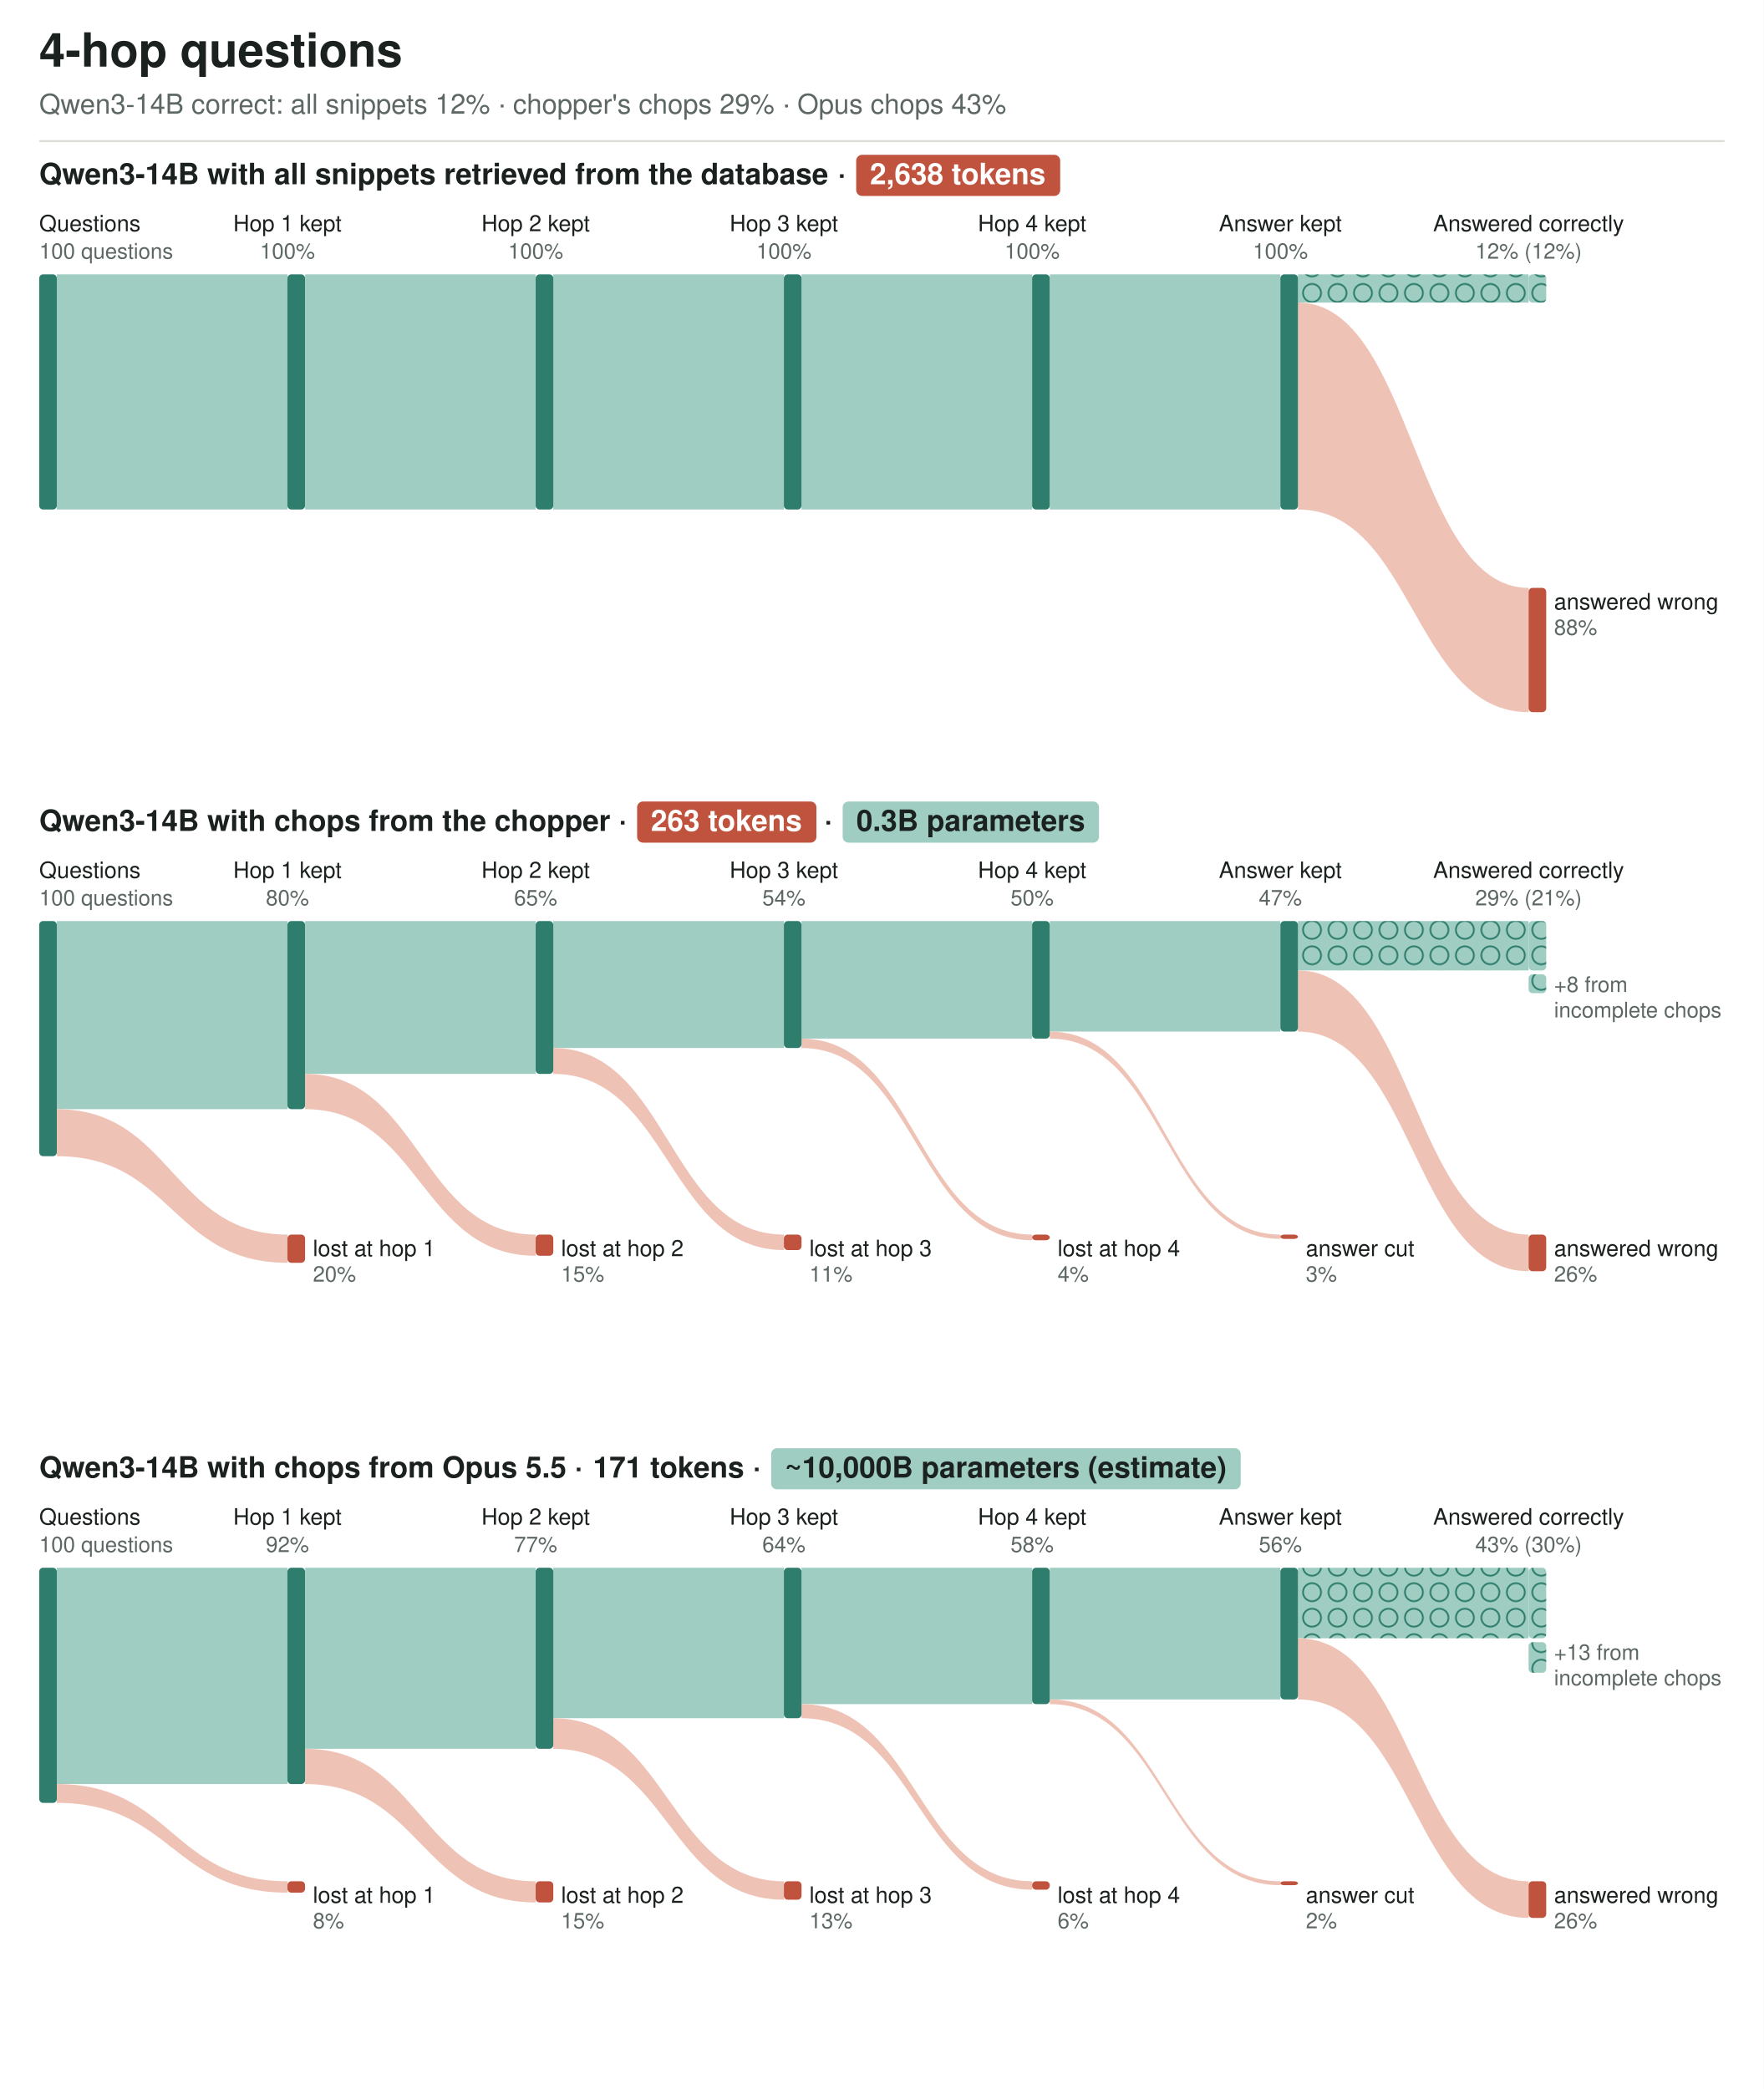
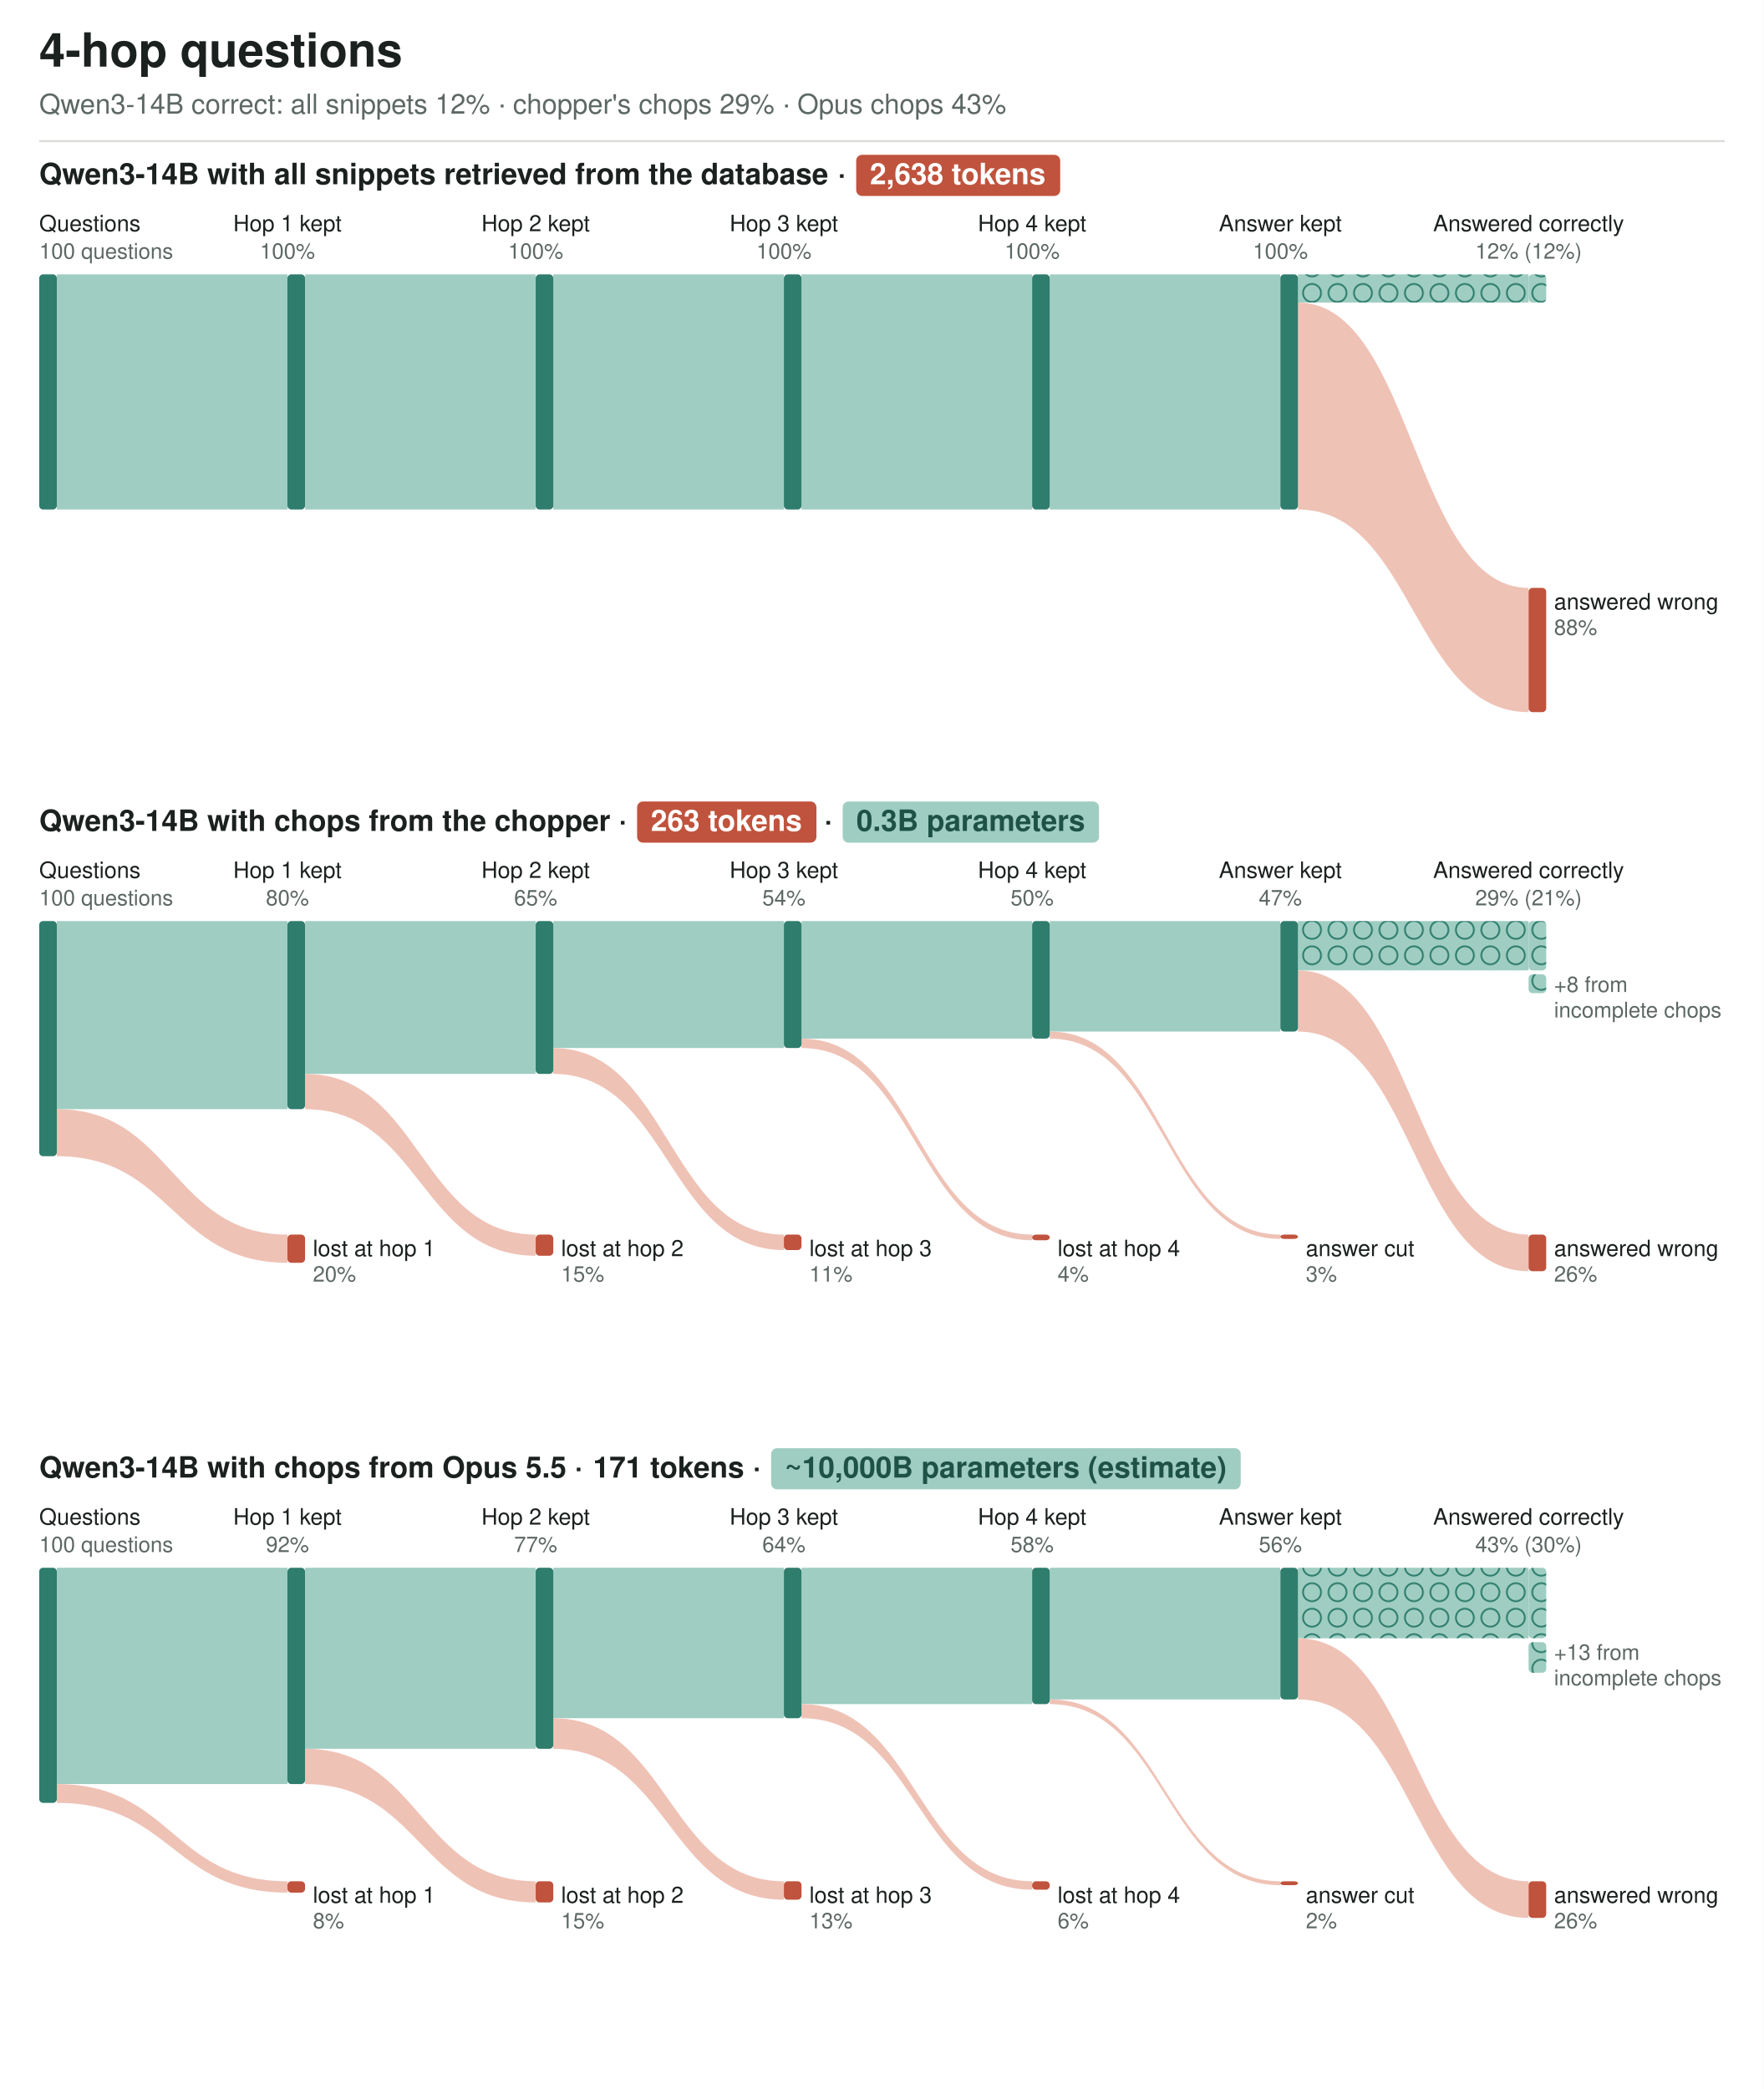
<svg xmlns="http://www.w3.org/2000/svg" viewBox="0 0 900 1066" width="900" font-family="Helvetica, Arial, sans-serif">
  <rect width="100%" height="100%" fill="#ffffff" />
  <defs>
    <pattern id="dots" width="13" height="13" patternUnits="userSpaceOnUse">
      <rect width="13" height="13" fill="#9fcdc2" />
      <circle cx="6.5" cy="6.5" r="4.6" fill="none" stroke="#2f7d6d" stroke-width="0.9" />
    </pattern>
  </defs>
  <text x="20" y="34" font-size="24" font-weight="700" fill="#1b211f">4-hop questions</text>
  <text x="20" y="58" font-size="14" fill="#5d6863">Qwen3-14B correct: all snippets 12% · chopper's chops 29% · Opus chops 43%</text>
  <line x1="20" y1="72" x2="880" y2="72" stroke="#d9ddd6" />
  <text x="20.0" y="94" font-size="15" font-weight="700" fill="#1b211f" xml:space="preserve">Qwen3-14B with all snippets retrieved from the database</text>
  <text x="423.5" y="94" font-size="15" font-weight="700" fill="#1b211f" xml:space="preserve"> · </text>
  <rect x="436.9" y="79" width="104.1" height="21" rx="3" fill="#c0533d" />
  <text x="443.9" y="94" font-size="15" font-weight="700" fill="#ffffff">2,638 tokens</text>
  <path d="M29.0,140.0 C87.8,140.0 87.8,140.0 146.7,140.0 L146.7,260.0 C87.8,260.0 87.8,260.0 29.0,260.0 Z" fill="#9fcdc2" />
  <path d="M155.7,140.0 C214.5,140.0 214.5,140.0 273.3,140.0 L273.3,260.0 C214.5,260.0 214.5,260.0 155.7,260.0 Z" fill="#9fcdc2" />
  <path d="M282.3,140.0 C341.2,140.0 341.2,140.0 400.0,140.0 L400.0,260.0 C341.2,260.0 341.2,260.0 282.3,260.0 Z" fill="#9fcdc2" />
  <path d="M409.0,140.0 C467.8,140.0 467.8,140.0 526.7,140.0 L526.7,260.0 C467.8,260.0 467.8,260.0 409.0,260.0 Z" fill="#9fcdc2" />
  <path d="M535.7,140.0 C594.5,140.0 594.5,140.0 653.3,140.0 L653.3,260.0 C594.5,260.0 594.5,260.0 535.7,260.0 Z" fill="#9fcdc2" />
  <path d="M662.3,140.0 C721.2,140.0 721.2,140.0 780.0,140.0 L780.0,154.4 C721.2,154.4 721.2,154.4 662.3,154.4 Z" fill="url(#dots)" />
  <path d="M662.3,154.4 C721.2,154.4 721.2,300.0 780.0,300.0 L780.0,363.4 C721.2,363.4 721.2,260.0 662.3,260.0 Z" fill="#efc2b6" />
  <rect x="780.0" y="300" width="9" height="63.4" fill="#c0533d" rx="2" />
  <text x="793.0" y="311" font-size="11.5" fill="#1b211f">answered wrong</text>
  <text x="793.0" y="324" font-size="11" fill="#5d6863">88%</text>
  <rect x="20.0" y="140" width="9" height="120.0" fill="#2f7d6d" rx="2" />
  <text x="20.0" y="118" font-size="11.5" text-anchor="start" fill="#1b211f">Questions</text>
  <text x="20.0" y="132" font-size="11" text-anchor="start" fill="#5d6863">100 questions</text>
  <rect x="146.667" y="140" width="9" height="120.0" fill="#2f7d6d" rx="2" />
  <text x="146.667" y="118" font-size="11.5" text-anchor="middle" fill="#1b211f">Hop 1 kept</text>
  <text x="146.667" y="132" font-size="11" text-anchor="middle" fill="#5d6863">100%</text>
  <rect x="273.333" y="140" width="9" height="120.0" fill="#2f7d6d" rx="2" />
  <text x="273.333" y="118" font-size="11.5" text-anchor="middle" fill="#1b211f">Hop 2 kept</text>
  <text x="273.333" y="132" font-size="11" text-anchor="middle" fill="#5d6863">100%</text>
  <rect x="400.0" y="140" width="9" height="120.0" fill="#2f7d6d" rx="2" />
  <text x="400.0" y="118" font-size="11.5" text-anchor="middle" fill="#1b211f">Hop 3 kept</text>
  <text x="400.0" y="132" font-size="11" text-anchor="middle" fill="#5d6863">100%</text>
  <rect x="526.667" y="140" width="9" height="120.0" fill="#2f7d6d" rx="2" />
  <text x="526.667" y="118" font-size="11.5" text-anchor="middle" fill="#1b211f">Hop 4 kept</text>
  <text x="526.667" y="132" font-size="11" text-anchor="middle" fill="#5d6863">100%</text>
  <rect x="653.333" y="140" width="9" height="120.0" fill="#2f7d6d" rx="2" />
  <text x="653.333" y="118" font-size="11.5" text-anchor="middle" fill="#1b211f">Answer kept</text>
  <text x="653.333" y="132" font-size="11" text-anchor="middle" fill="#5d6863">100%</text>
  <rect x="780.0" y="140" width="9" height="14.4" fill="url(#dots)" rx="2" />
  <text x="780.0" y="118" font-size="11.5" text-anchor="middle" fill="#1b211f">Answered correctly</text>
  <text x="780.0" y="132" font-size="11" text-anchor="middle" fill="#5d6863">12% (12%)</text>
  <text x="20.0" y="424.0" font-size="15" font-weight="700" fill="#1b211f" xml:space="preserve">Qwen3-14B with chops from the chopper</text>
  <text x="311.7" y="424.0" font-size="15" font-weight="700" fill="#1b211f" xml:space="preserve"> · </text>
  <rect x="325.1" y="409.0" width="91.5" height="21" rx="3" fill="#c0533d" />
  <text x="332.1" y="424.0" font-size="15" font-weight="700" fill="#ffffff">263 tokens</text>
  <text x="416.6" y="424.0" font-size="15" font-weight="700" fill="#1b211f" xml:space="preserve"> · </text>
  <rect x="430.0" y="409.0" width="130.8" height="21" rx="3" fill="#9fcdc2" />
-   <text x="437.0" y="424.0" font-size="15" font-weight="700" fill="#1b211f">0.3B parameters</text>
+   <text x="437.0" y="424.0" font-size="15" font-weight="700" fill="#1f5247">0.3B parameters</text>
  <path d="M29.0,470.0 C87.8,470.0 87.8,470.0 146.7,470.0 L146.7,566.0 C87.8,566.0 87.8,566.0 29.0,566.0 Z" fill="#9fcdc2" />
  <path d="M29.0,566.0 C87.8,566.0 87.8,630.0 146.7,630.0 L146.7,644.4 C87.8,644.4 87.8,590.0 29.0,590.0 Z" fill="#efc2b6" />
  <rect x="146.667" y="630.0" width="9" height="14.4" fill="#c0533d" rx="2" />
  <text x="159.667" y="641.0" font-size="11.5" fill="#1b211f">lost at hop 1</text>
  <text x="159.667" y="654.0" font-size="11" fill="#5d6863">20%</text>
  <path d="M155.7,470.0 C214.5,470.0 214.5,470.0 273.3,470.0 L273.3,548.0 C214.5,548.0 214.5,548.0 155.7,548.0 Z" fill="#9fcdc2" />
  <path d="M155.7,548.0 C214.5,548.0 214.5,630.0 273.3,630.0 L273.3,640.8 C214.5,640.8 214.5,566.0 155.7,566.0 Z" fill="#efc2b6" />
  <rect x="273.333" y="630.0" width="9" height="10.8" fill="#c0533d" rx="2" />
  <text x="286.333" y="641.0" font-size="11.5" fill="#1b211f">lost at hop 2</text>
  <text x="286.333" y="654.0" font-size="11" fill="#5d6863">15%</text>
  <path d="M282.3,470.0 C341.2,470.0 341.2,470.0 400.0,470.0 L400.0,534.8 C341.2,534.8 341.2,534.8 282.3,534.8 Z" fill="#9fcdc2" />
  <path d="M282.3,534.8 C341.2,534.8 341.2,630.0 400.0,630.0 L400.0,637.9 C341.2,637.9 341.2,548.0 282.3,548.0 Z" fill="#efc2b6" />
  <rect x="400.0" y="630.0" width="9" height="7.9" fill="#c0533d" rx="2" />
  <text x="413.0" y="641.0" font-size="11.5" fill="#1b211f">lost at hop 3</text>
  <text x="413.0" y="654.0" font-size="11" fill="#5d6863">11%</text>
  <path d="M409.0,470.0 C467.8,470.0 467.8,470.0 526.7,470.0 L526.7,530.0 C467.8,530.0 467.8,530.0 409.0,530.0 Z" fill="#9fcdc2" />
  <path d="M409.0,530.0 C467.8,530.0 467.8,630.0 526.7,630.0 L526.7,632.9 C467.8,632.9 467.8,534.8 409.0,534.8 Z" fill="#efc2b6" />
  <rect x="526.667" y="630.0" width="9" height="2.9" fill="#c0533d" rx="2" />
  <text x="539.667" y="641.0" font-size="11.5" fill="#1b211f">lost at hop 4</text>
  <text x="539.667" y="654.0" font-size="11" fill="#5d6863">4%</text>
  <path d="M535.7,470.0 C594.5,470.0 594.5,470.0 653.3,470.0 L653.3,526.4 C594.5,526.4 594.5,526.4 535.7,526.4 Z" fill="#9fcdc2" />
  <path d="M535.7,526.4 C594.5,526.4 594.5,630.0 653.3,630.0 L653.3,632.2 C594.5,632.2 594.5,530.0 535.7,530.0 Z" fill="#efc2b6" />
  <rect x="653.333" y="630.0" width="9" height="2.2" fill="#c0533d" rx="2" />
  <text x="666.333" y="641.0" font-size="11.5" fill="#1b211f">answer cut</text>
  <text x="666.333" y="654.0" font-size="11" fill="#5d6863">3%</text>
  <path d="M662.3,470.0 C721.2,470.0 721.2,470.0 780.0,470.0 L780.0,495.2 C721.2,495.2 721.2,495.2 662.3,495.2 Z" fill="url(#dots)" />
  <path d="M662.3,495.2 C721.2,495.2 721.2,630.0 780.0,630.0 L780.0,648.7 C721.2,648.7 721.2,526.4 662.3,526.4 Z" fill="#efc2b6" />
  <rect x="780.0" y="630.0" width="9" height="18.7" fill="#c0533d" rx="2" />
  <text x="793.0" y="641.0" font-size="11.5" fill="#1b211f">answered wrong</text>
  <text x="793.0" y="654.0" font-size="11" fill="#5d6863">26%</text>
  <rect x="20.0" y="470.0" width="9" height="120.0" fill="#2f7d6d" rx="2" />
  <text x="20.0" y="448.0" font-size="11.5" text-anchor="start" fill="#1b211f">Questions</text>
  <text x="20.0" y="462.0" font-size="11" text-anchor="start" fill="#5d6863">100 questions</text>
  <rect x="146.667" y="470.0" width="9" height="96.0" fill="#2f7d6d" rx="2" />
  <text x="146.667" y="448.0" font-size="11.5" text-anchor="middle" fill="#1b211f">Hop 1 kept</text>
  <text x="146.667" y="462.0" font-size="11" text-anchor="middle" fill="#5d6863">80%</text>
  <rect x="273.333" y="470.0" width="9" height="78.0" fill="#2f7d6d" rx="2" />
  <text x="273.333" y="448.0" font-size="11.5" text-anchor="middle" fill="#1b211f">Hop 2 kept</text>
  <text x="273.333" y="462.0" font-size="11" text-anchor="middle" fill="#5d6863">65%</text>
  <rect x="400.0" y="470.0" width="9" height="64.8" fill="#2f7d6d" rx="2" />
  <text x="400.0" y="448.0" font-size="11.5" text-anchor="middle" fill="#1b211f">Hop 3 kept</text>
  <text x="400.0" y="462.0" font-size="11" text-anchor="middle" fill="#5d6863">54%</text>
  <rect x="526.667" y="470.0" width="9" height="60.0" fill="#2f7d6d" rx="2" />
  <text x="526.667" y="448.0" font-size="11.5" text-anchor="middle" fill="#1b211f">Hop 4 kept</text>
  <text x="526.667" y="462.0" font-size="11" text-anchor="middle" fill="#5d6863">50%</text>
  <rect x="653.333" y="470.0" width="9" height="56.4" fill="#2f7d6d" rx="2" />
  <text x="653.333" y="448.0" font-size="11.5" text-anchor="middle" fill="#1b211f">Answer kept</text>
  <text x="653.333" y="462.0" font-size="11" text-anchor="middle" fill="#5d6863">47%</text>
  <rect x="780.0" y="470.0" width="9" height="25.2" fill="url(#dots)" rx="2" />
  <text x="780.0" y="448.0" font-size="11.5" text-anchor="middle" fill="#1b211f">Answered correctly</text>
  <text x="780.0" y="462.0" font-size="11" text-anchor="middle" fill="#5d6863">29% (21%)</text>
  <rect x="780.0" y="497.2" width="9" height="9.6" fill="url(#dots)" rx="2" />
  <text x="793.0" y="506.2" font-size="11" fill="#5d6863">+8 from</text>
  <text x="793.0" y="519.2" font-size="11" fill="#5d6863">incomplete chops</text>
  <text x="20.0" y="754.0" font-size="15" font-weight="700" fill="#1b211f" xml:space="preserve">Qwen3-14B with chops from Opus 5.5</text>
  <text x="289.2" y="754.0" font-size="15" font-weight="700" fill="#1b211f" xml:space="preserve"> · </text>
  <text x="302.6" y="754.0" font-size="15" font-weight="700" fill="#1b211f" xml:space="preserve">171 tokens</text>
  <text x="380.1" y="754.0" font-size="15" font-weight="700" fill="#1b211f" xml:space="preserve"> · </text>
  <rect x="393.5" y="739.0" width="239.6" height="21" rx="3" fill="#9fcdc2" />
-   <text x="400.5" y="754.0" font-size="15" font-weight="700" fill="#1b211f">~10,000B parameters (estimate)</text>
+   <text x="400.5" y="754.0" font-size="15" font-weight="700" fill="#1f5247">~10,000B parameters (estimate)</text>
  <path d="M29.0,800.0 C87.8,800.0 87.8,800.0 146.7,800.0 L146.7,910.4 C87.8,910.4 87.8,910.4 29.0,910.4 Z" fill="#9fcdc2" />
  <path d="M29.0,910.4 C87.8,910.4 87.8,960.0 146.7,960.0 L146.7,965.8 C87.8,965.8 87.8,920.0 29.0,920.0 Z" fill="#efc2b6" />
  <rect x="146.667" y="960.0" width="9" height="5.8" fill="#c0533d" rx="2" />
  <text x="159.667" y="971.0" font-size="11.5" fill="#1b211f">lost at hop 1</text>
  <text x="159.667" y="984.0" font-size="11" fill="#5d6863">8%</text>
  <path d="M155.7,800.0 C214.5,800.0 214.5,800.0 273.3,800.0 L273.3,892.4 C214.5,892.4 214.5,892.4 155.7,892.4 Z" fill="#9fcdc2" />
  <path d="M155.7,892.4 C214.5,892.4 214.5,960.0 273.3,960.0 L273.3,970.8 C214.5,970.8 214.5,910.4 155.7,910.4 Z" fill="#efc2b6" />
  <rect x="273.333" y="960.0" width="9" height="10.8" fill="#c0533d" rx="2" />
  <text x="286.333" y="971.0" font-size="11.5" fill="#1b211f">lost at hop 2</text>
  <text x="286.333" y="984.0" font-size="11" fill="#5d6863">15%</text>
  <path d="M282.3,800.0 C341.2,800.0 341.2,800.0 400.0,800.0 L400.0,876.8 C341.2,876.8 341.2,876.8 282.3,876.8 Z" fill="#9fcdc2" />
  <path d="M282.3,876.8 C341.2,876.8 341.2,960.0 400.0,960.0 L400.0,969.4 C341.2,969.4 341.2,892.4 282.3,892.4 Z" fill="#efc2b6" />
  <rect x="400.0" y="960.0" width="9" height="9.4" fill="#c0533d" rx="2" />
  <text x="413.0" y="971.0" font-size="11.5" fill="#1b211f">lost at hop 3</text>
  <text x="413.0" y="984.0" font-size="11" fill="#5d6863">13%</text>
  <path d="M409.0,800.0 C467.8,800.0 467.8,800.0 526.7,800.0 L526.7,869.6 C467.8,869.6 467.8,869.6 409.0,869.6 Z" fill="#9fcdc2" />
  <path d="M409.0,869.6 C467.8,869.6 467.8,960.0 526.7,960.0 L526.7,964.3 C467.8,964.3 467.8,876.8 409.0,876.8 Z" fill="#efc2b6" />
  <rect x="526.667" y="960.0" width="9" height="4.3" fill="#c0533d" rx="2" />
  <text x="539.667" y="971.0" font-size="11.5" fill="#1b211f">lost at hop 4</text>
  <text x="539.667" y="984.0" font-size="11" fill="#5d6863">6%</text>
  <path d="M535.7,800.0 C594.5,800.0 594.5,800.0 653.3,800.0 L653.3,867.2 C594.5,867.2 594.5,867.2 535.7,867.2 Z" fill="#9fcdc2" />
  <path d="M535.7,867.2 C594.5,867.2 594.5,960.0 653.3,960.0 L653.3,962.0 C594.5,962.0 594.5,869.6 535.7,869.6 Z" fill="#efc2b6" />
  <rect x="653.333" y="960.0" width="9" height="2.0" fill="#c0533d" rx="2" />
  <text x="666.333" y="971.0" font-size="11.5" fill="#1b211f">answer cut</text>
  <text x="666.333" y="984.0" font-size="11" fill="#5d6863">2%</text>
  <path d="M662.3,800.0 C721.2,800.0 721.2,800.0 780.0,800.0 L780.0,836.0 C721.2,836.0 721.2,836.0 662.3,836.0 Z" fill="url(#dots)" />
  <path d="M662.3,836.0 C721.2,836.0 721.2,960.0 780.0,960.0 L780.0,978.7 C721.2,978.7 721.2,867.2 662.3,867.2 Z" fill="#efc2b6" />
  <rect x="780.0" y="960.0" width="9" height="18.7" fill="#c0533d" rx="2" />
  <text x="793.0" y="971.0" font-size="11.5" fill="#1b211f">answered wrong</text>
  <text x="793.0" y="984.0" font-size="11" fill="#5d6863">26%</text>
  <rect x="20.0" y="800.0" width="9" height="120.0" fill="#2f7d6d" rx="2" />
  <text x="20.0" y="778.0" font-size="11.5" text-anchor="start" fill="#1b211f">Questions</text>
  <text x="20.0" y="792.0" font-size="11" text-anchor="start" fill="#5d6863">100 questions</text>
  <rect x="146.667" y="800.0" width="9" height="110.4" fill="#2f7d6d" rx="2" />
  <text x="146.667" y="778.0" font-size="11.5" text-anchor="middle" fill="#1b211f">Hop 1 kept</text>
  <text x="146.667" y="792.0" font-size="11" text-anchor="middle" fill="#5d6863">92%</text>
  <rect x="273.333" y="800.0" width="9" height="92.4" fill="#2f7d6d" rx="2" />
  <text x="273.333" y="778.0" font-size="11.5" text-anchor="middle" fill="#1b211f">Hop 2 kept</text>
  <text x="273.333" y="792.0" font-size="11" text-anchor="middle" fill="#5d6863">77%</text>
  <rect x="400.0" y="800.0" width="9" height="76.8" fill="#2f7d6d" rx="2" />
  <text x="400.0" y="778.0" font-size="11.5" text-anchor="middle" fill="#1b211f">Hop 3 kept</text>
  <text x="400.0" y="792.0" font-size="11" text-anchor="middle" fill="#5d6863">64%</text>
  <rect x="526.667" y="800.0" width="9" height="69.6" fill="#2f7d6d" rx="2" />
  <text x="526.667" y="778.0" font-size="11.5" text-anchor="middle" fill="#1b211f">Hop 4 kept</text>
  <text x="526.667" y="792.0" font-size="11" text-anchor="middle" fill="#5d6863">58%</text>
  <rect x="653.333" y="800.0" width="9" height="67.2" fill="#2f7d6d" rx="2" />
  <text x="653.333" y="778.0" font-size="11.5" text-anchor="middle" fill="#1b211f">Answer kept</text>
  <text x="653.333" y="792.0" font-size="11" text-anchor="middle" fill="#5d6863">56%</text>
  <rect x="780.0" y="800.0" width="9" height="36.0" fill="url(#dots)" rx="2" />
  <text x="780.0" y="778.0" font-size="11.5" text-anchor="middle" fill="#1b211f">Answered correctly</text>
  <text x="780.0" y="792.0" font-size="11" text-anchor="middle" fill="#5d6863">43% (30%)</text>
  <rect x="780.0" y="838.0" width="9" height="15.6" fill="url(#dots)" rx="2" />
  <text x="793.0" y="847.0" font-size="11" fill="#5d6863">+13 from</text>
  <text x="793.0" y="860.0" font-size="11" fill="#5d6863">incomplete chops</text>
</svg>
